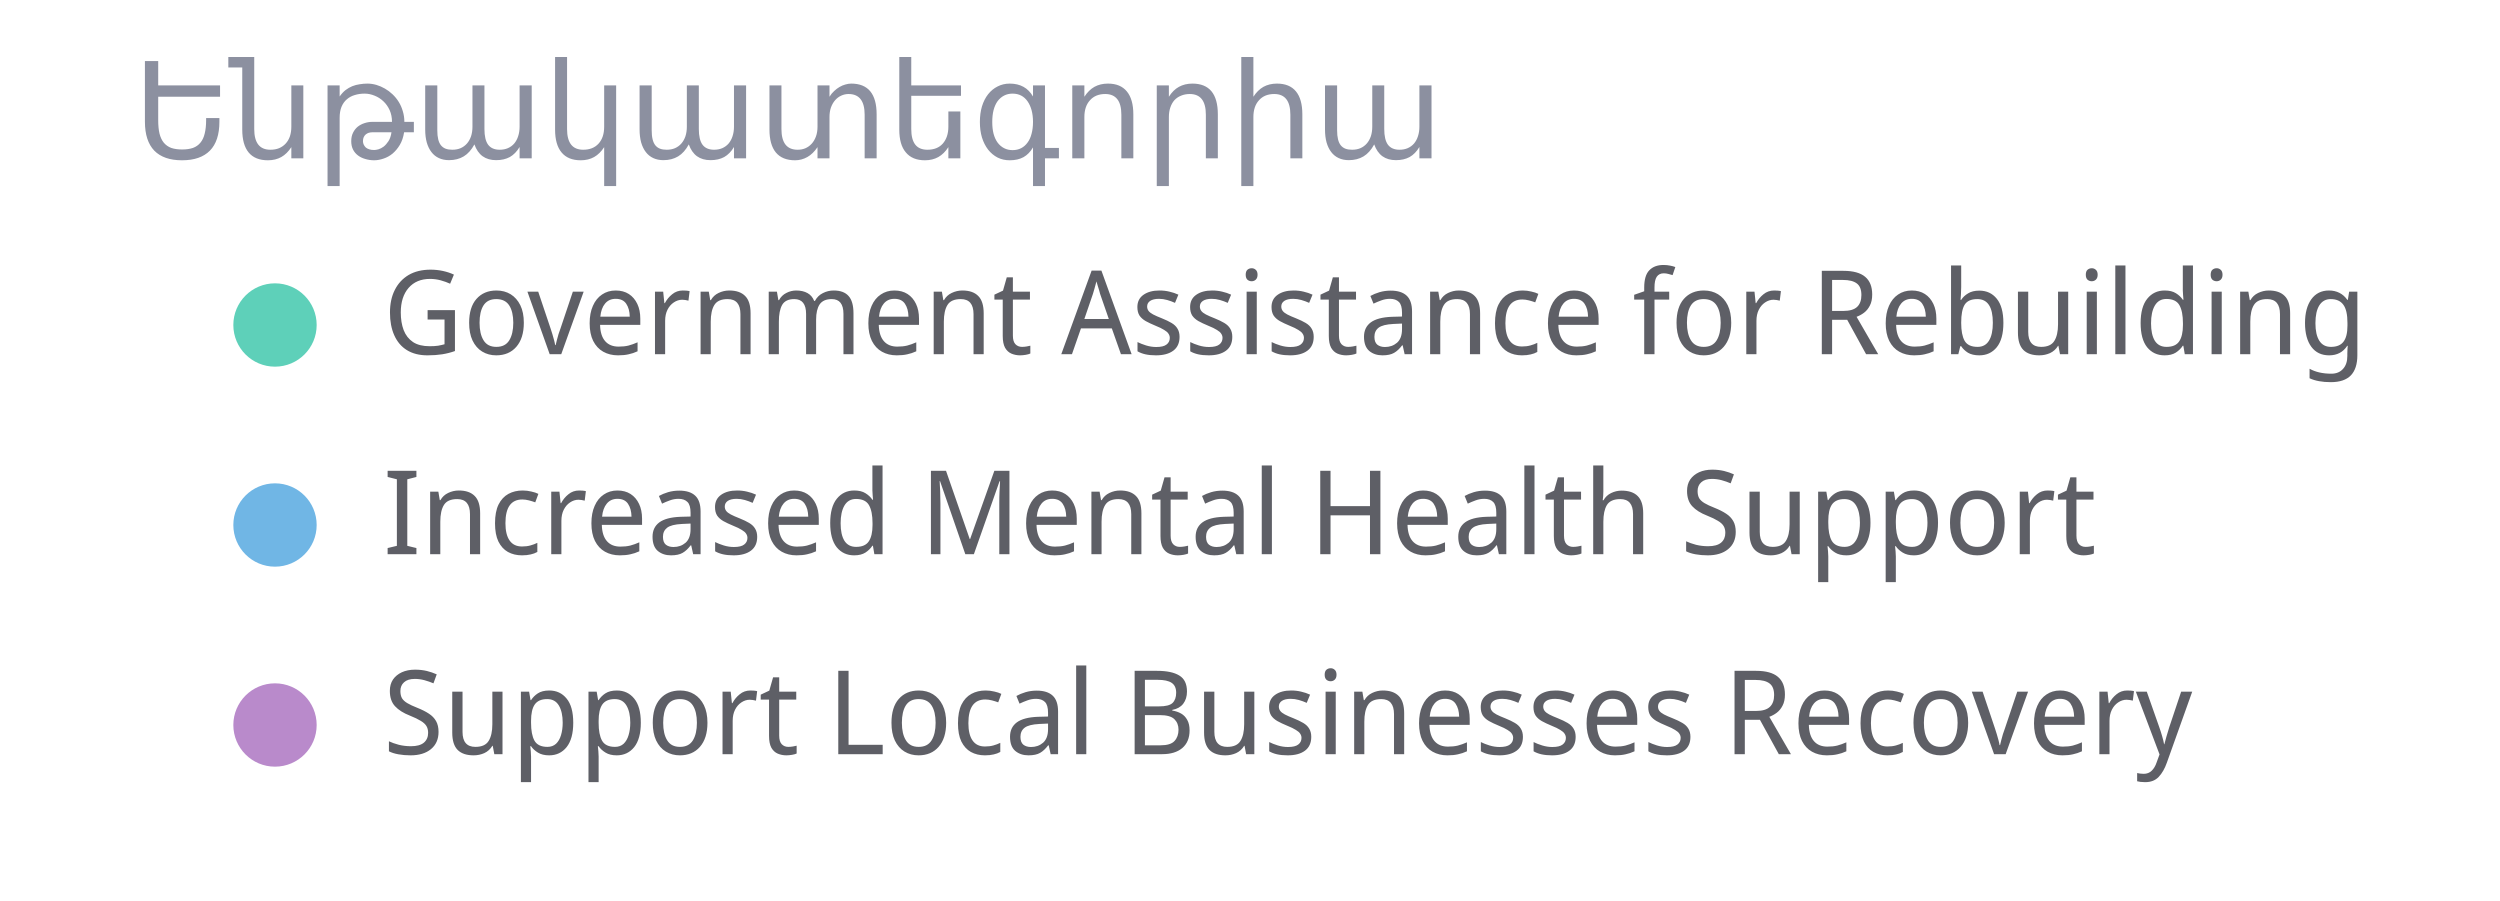
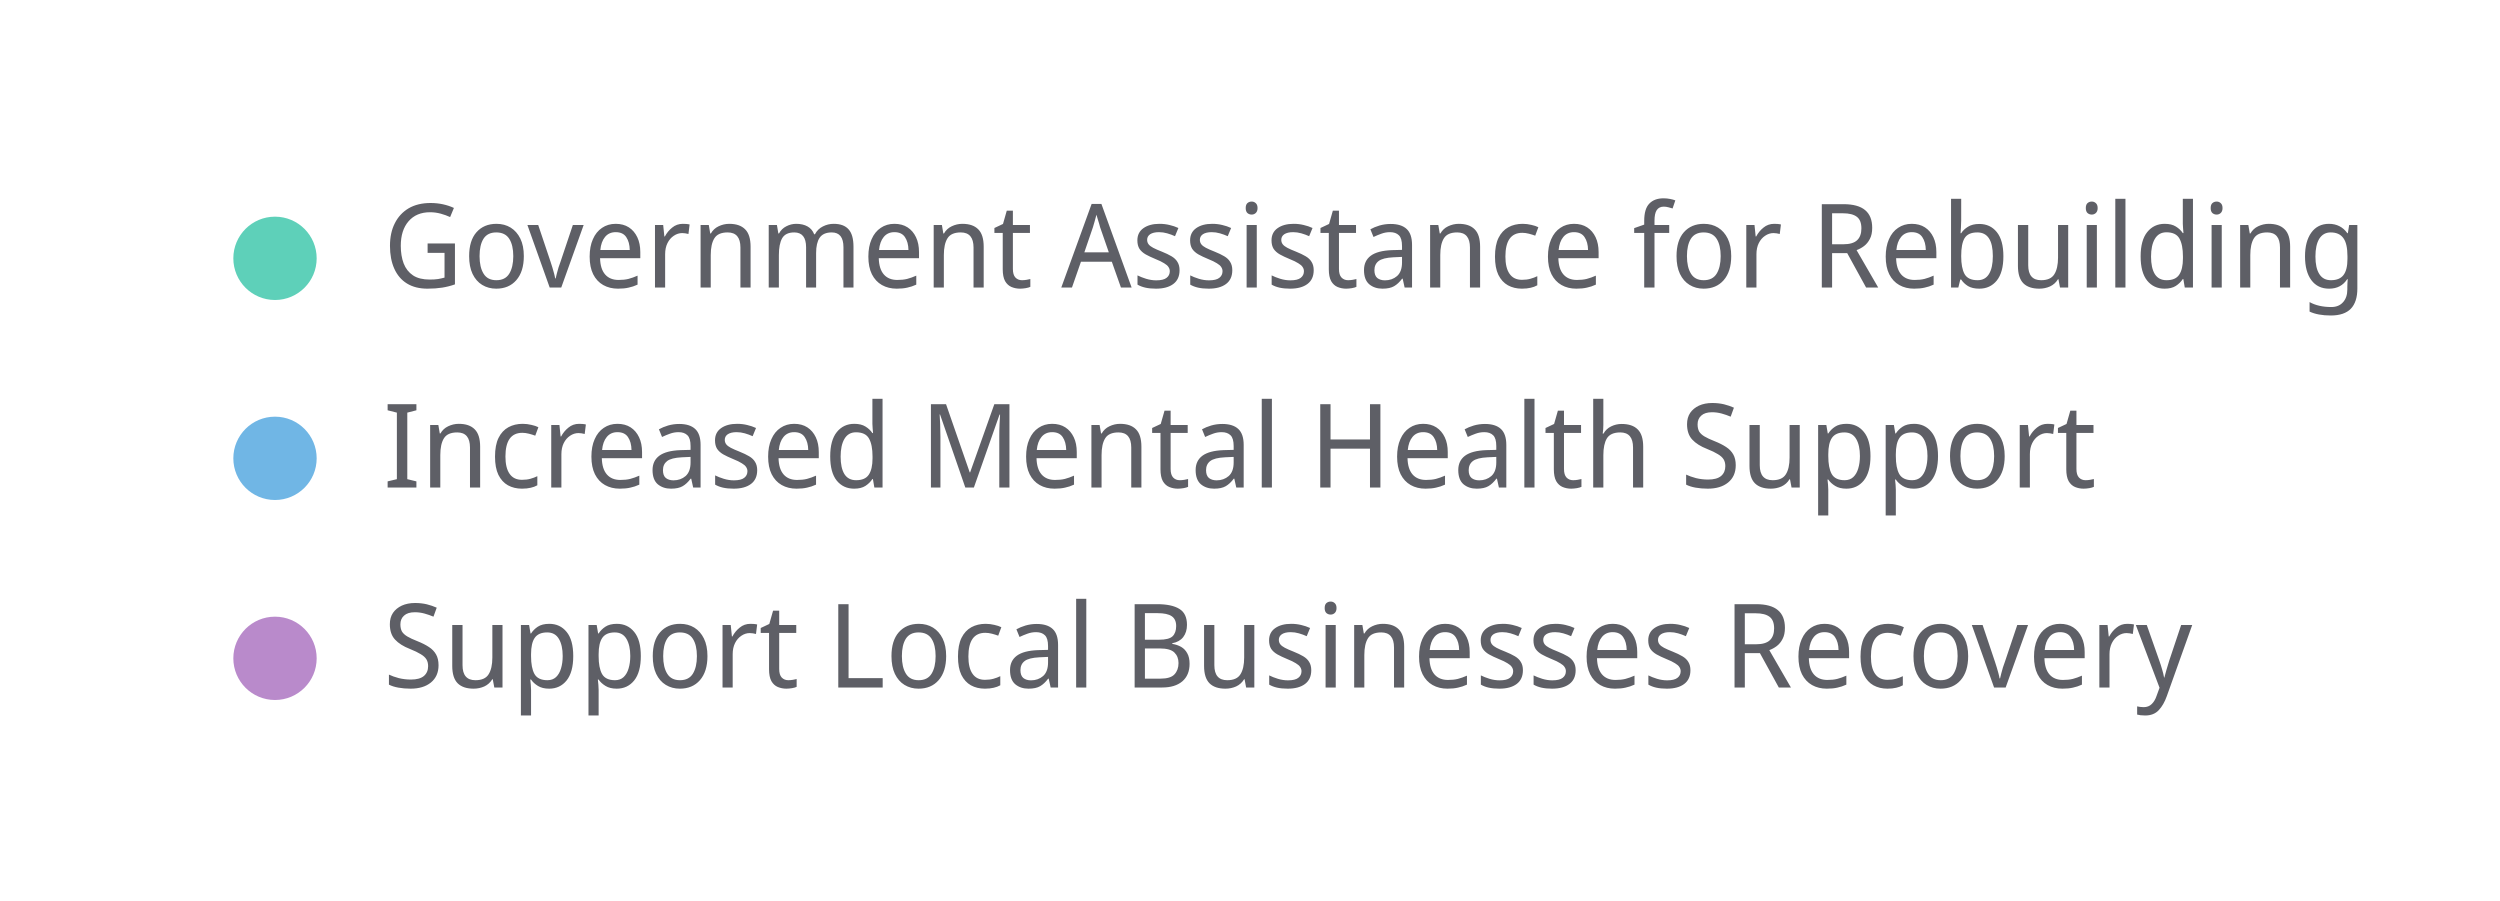
<svg xmlns="http://www.w3.org/2000/svg" width="300" height="108" viewBox="0 0 300 108" preserveAspectRatio="xMidYMid meet">
-   <text x="16" y="19" font-family="Noto Sans Display" font-size="16" font-weight="400" fill="#8c90a0">Ենթակատեգորիա</text>
-   <circle cx="33" cy="39" r="5" fill="#5ed0b9" fill-opacity="1.0" stroke="none" stroke-width="0.5" />
-   <text fill="#5e5f66" x="46" y="42.5" font-family="Noto Sans Display" font-size="14">Government Assistance for Rebuilding</text>
-   <circle cx="33" cy="63" r="5" fill="#70b6e5" fill-opacity="1.0" stroke="none" stroke-width="0.5" />
-   <text fill="#5e5f66" x="46" y="66.5" font-family="Noto Sans Display" font-size="14">Increased Mental Health Support</text>
-   <circle cx="33" cy="87" r="5" fill="#b98acb" fill-opacity="1.0" stroke="none" stroke-width="0.5" />
-   <text fill="#5e5f66" x="46" y="90.5" font-family="Noto Sans Display" font-size="14">Support Local Businesses Recovery</text>
+   <circle cx="33" cy="31" r="5" fill="#5ed0b9" fill-opacity="1.0" stroke="none" stroke-width="0.5" />
+   <text fill="#5e5f66" x="46" y="34.5" font-family="Noto Sans Display" font-size="14">Government Assistance for Rebuilding</text>
+   <circle cx="33" cy="55" r="5" fill="#70b6e5" fill-opacity="1.0" stroke="none" stroke-width="0.5" />
+   <text fill="#5e5f66" x="46" y="58.5" font-family="Noto Sans Display" font-size="14">Increased Mental Health Support</text>
+   <circle cx="33" cy="79" r="5" fill="#b98acb" fill-opacity="1.0" stroke="none" stroke-width="0.5" />
+   <text fill="#5e5f66" x="46" y="82.5" font-family="Noto Sans Display" font-size="14">Support Local Businesses Recovery</text>
</svg>
